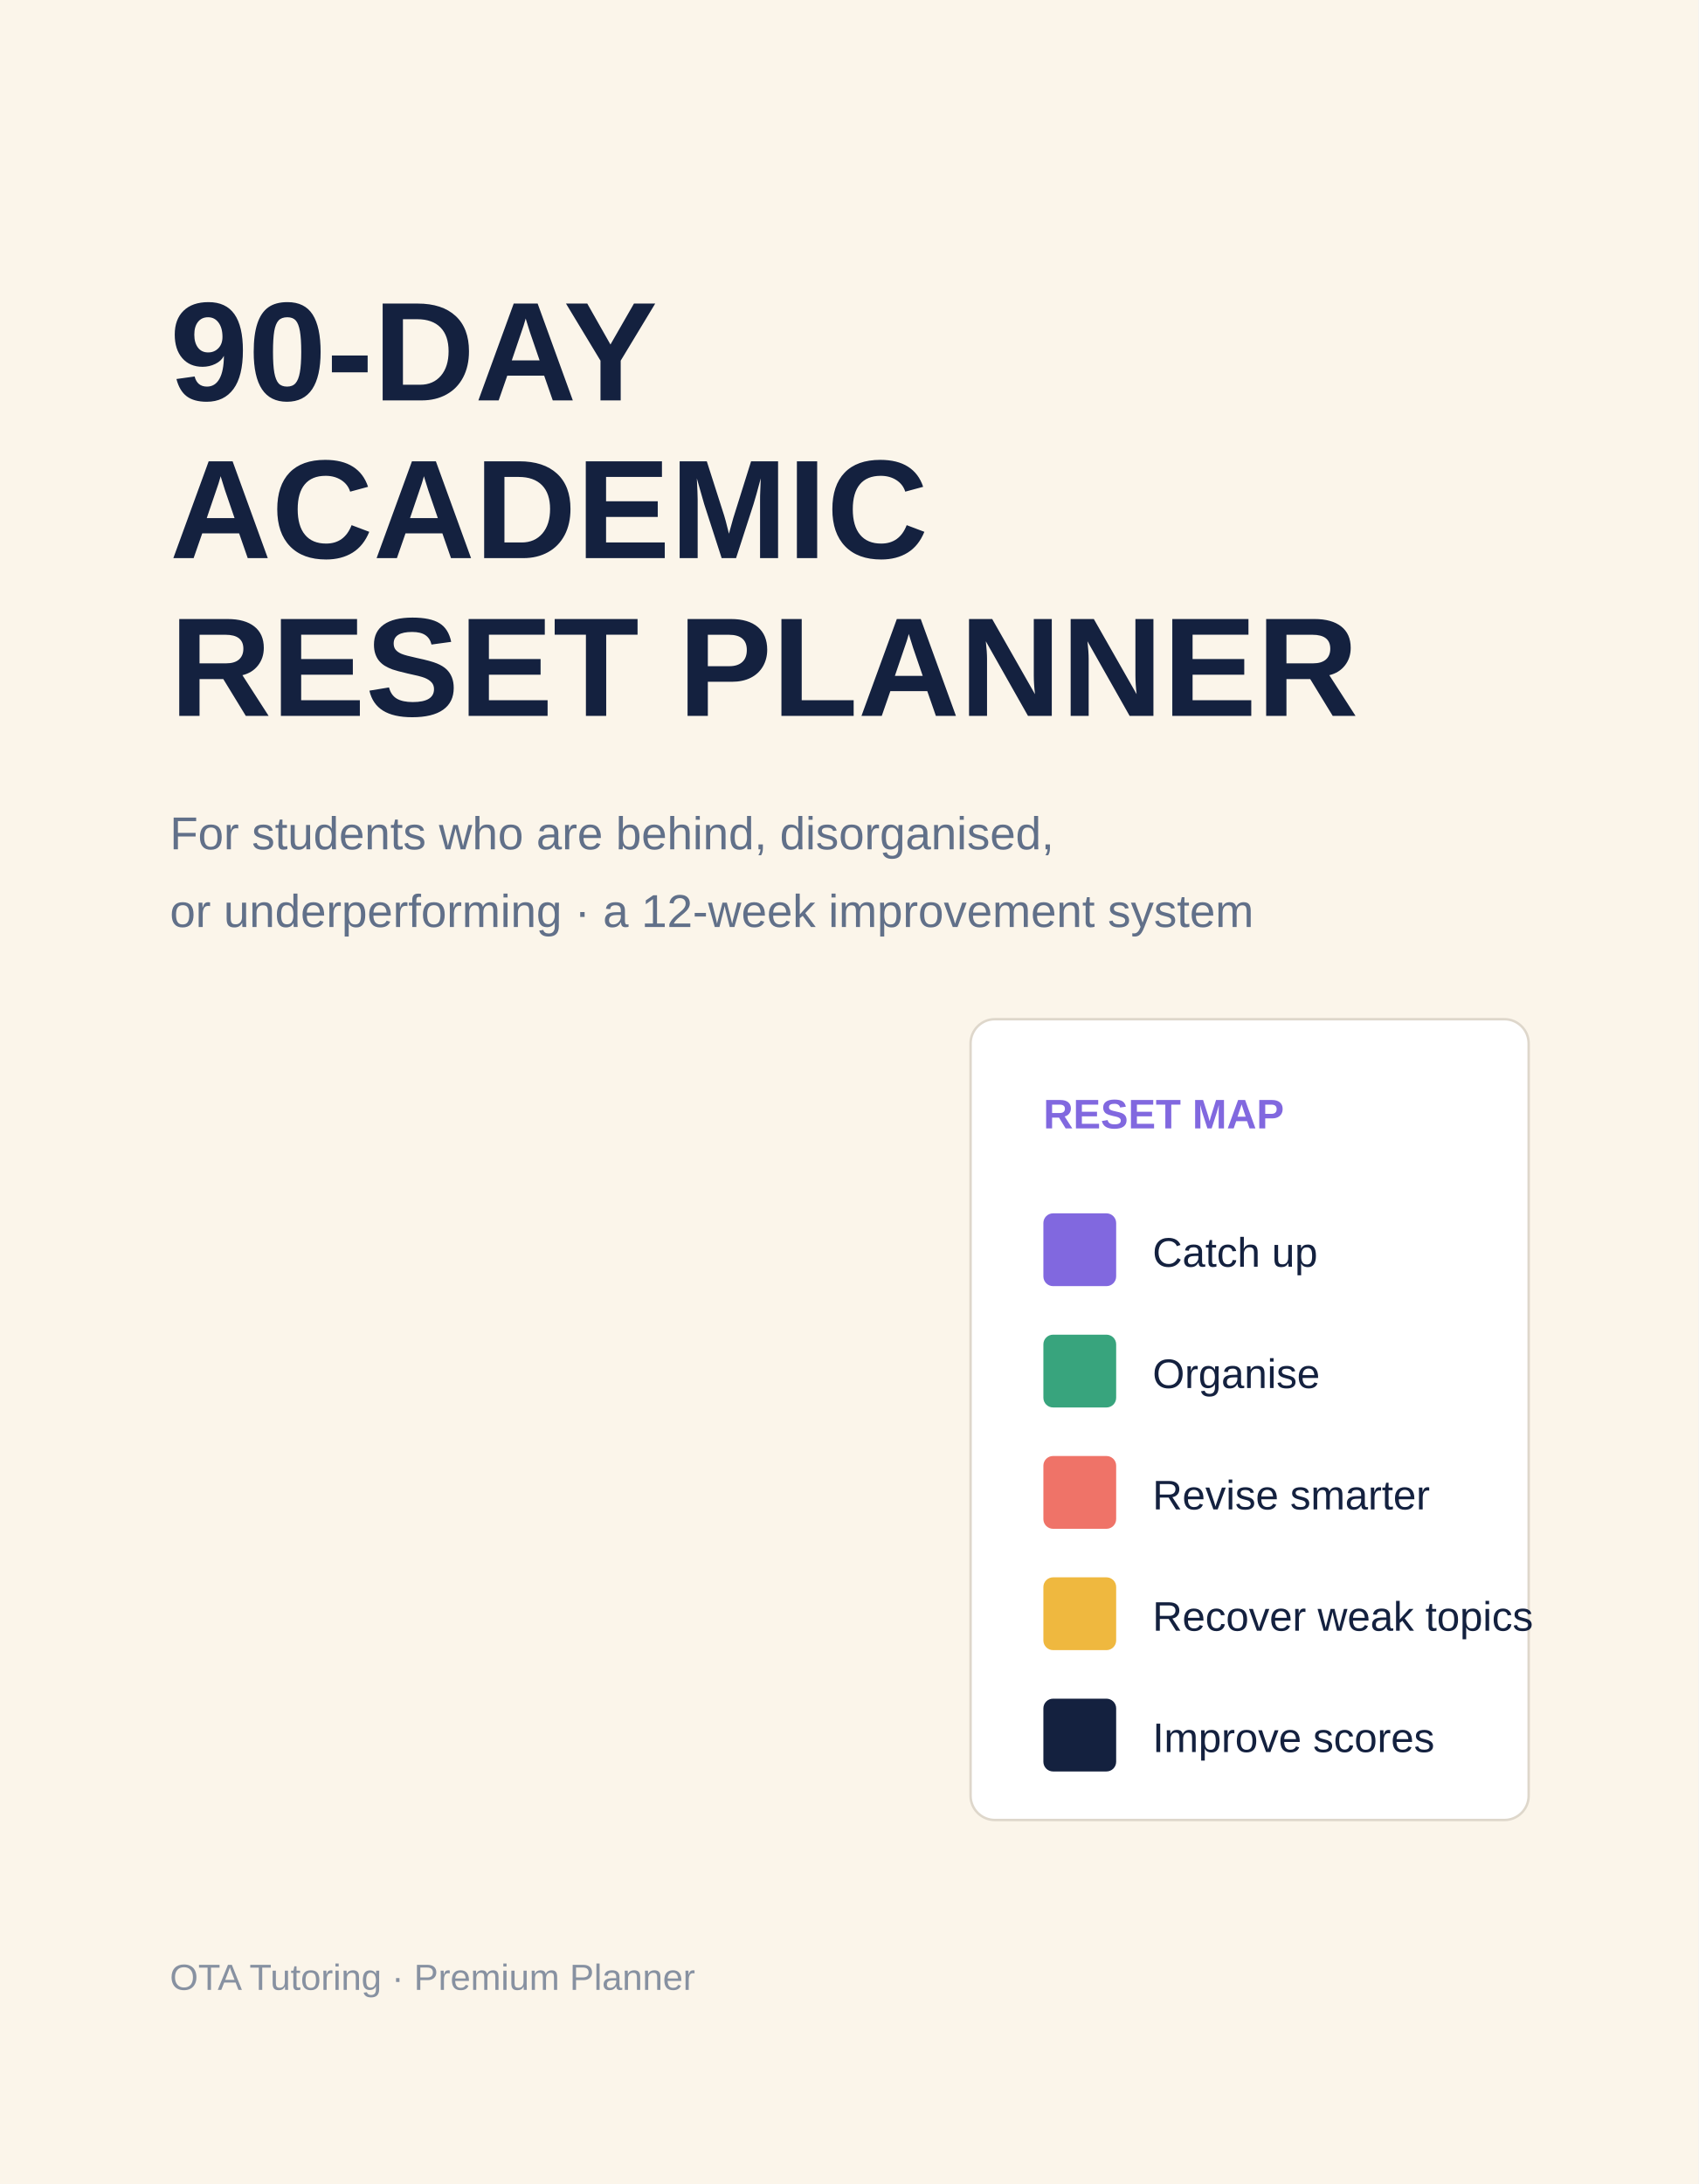
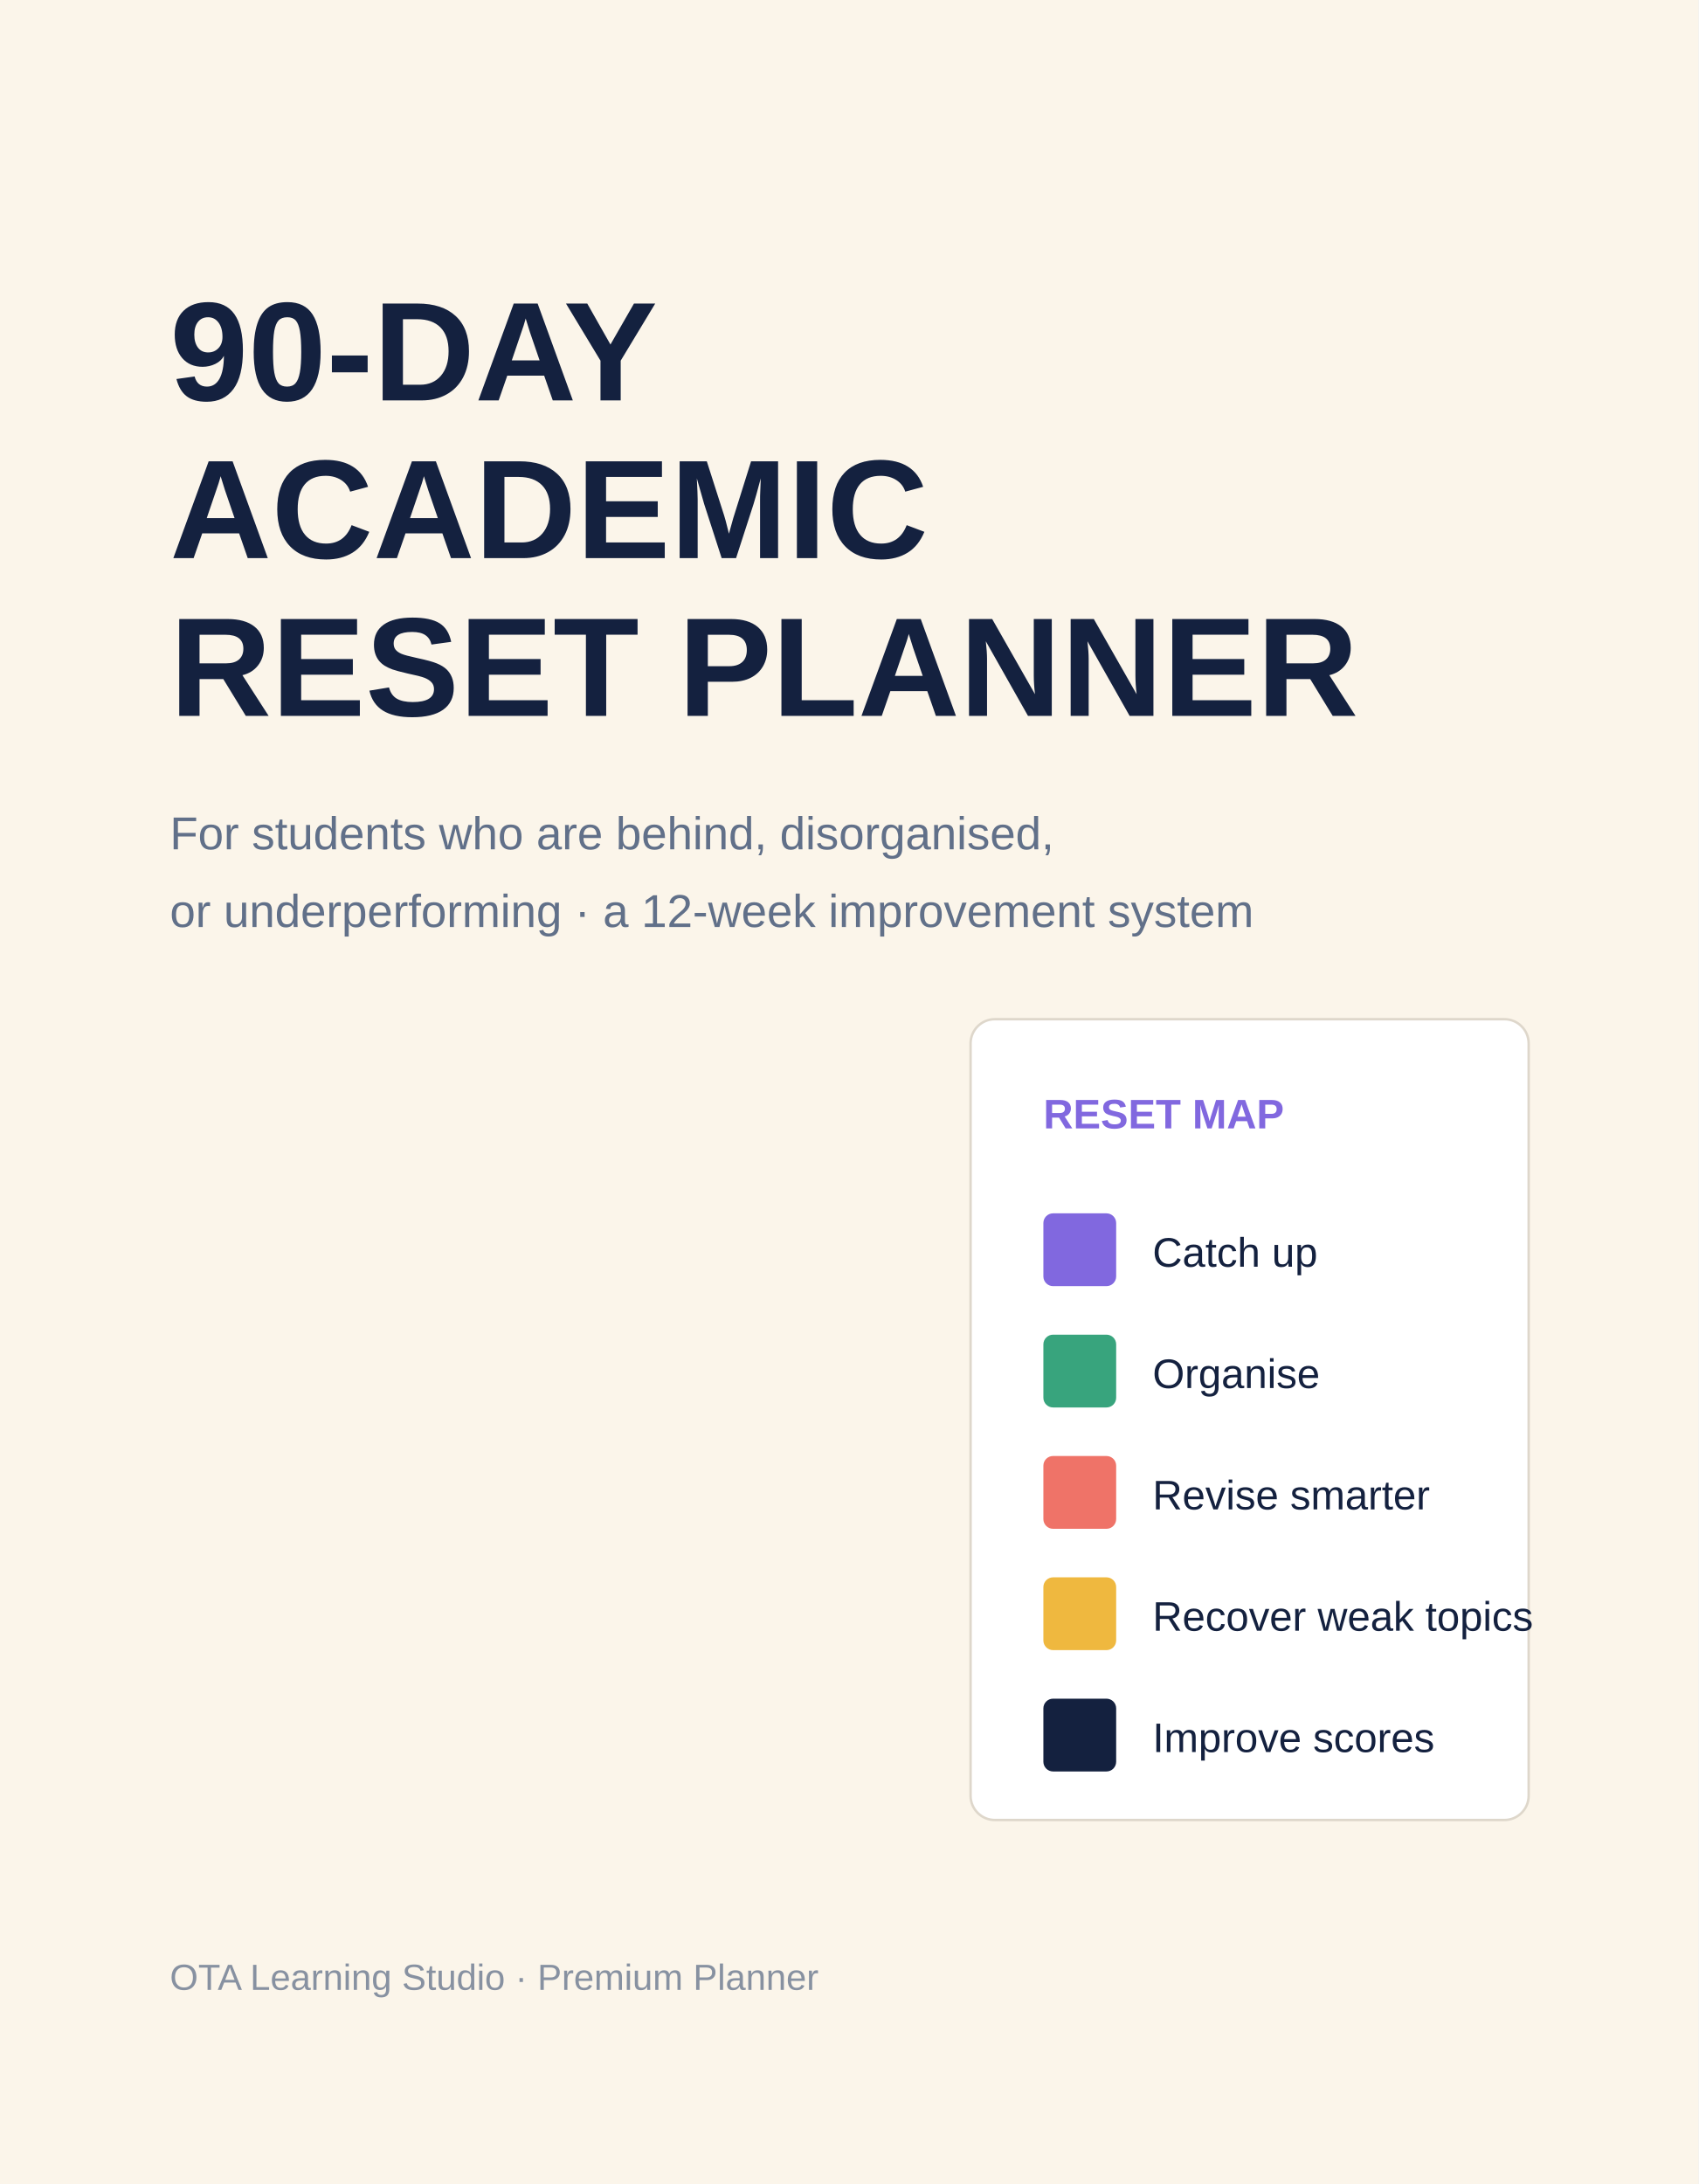
<svg xmlns="http://www.w3.org/2000/svg" viewBox="0 0 700 900">
  <rect width="700" height="900" fill="#fbf5ea" />
  <text x="70" y="165" fill="#14213f" font-family="Arial" font-size="58" font-weight="800">90-DAY</text>
  <text x="70" y="230" fill="#14213f" font-family="Arial" font-size="58" font-weight="800">ACADEMIC</text>
  <text x="70" y="295" fill="#14213f" font-family="Arial" font-size="58" font-weight="800">RESET PLANNER</text>
  <text x="70" y="350" fill="#617089" font-family="Arial" font-size="19">For students who are behind, disorganised,</text>
  <text x="70" y="382" fill="#617089" font-family="Arial" font-size="19">or underperforming · a 12-week improvement system</text>
  <rect x="400" y="420" width="230" height="330" rx="10" fill="#fff" stroke="#ded7cb" />
  <text x="430" y="465" fill="#8168df" font-family="Arial" font-size="17" font-weight="700">RESET MAP</text>
  <g font-family="Arial" font-size="17" fill="#14213f">
    <rect x="430" y="500" width="30" height="30" rx="4" fill="#8168df" />
    <text x="475" y="522">Catch up</text>
    <rect x="430" y="550" width="30" height="30" rx="4" fill="#38a47d" />
    <text x="475" y="572">Organise</text>
    <rect x="430" y="600" width="30" height="30" rx="4" fill="#ef7368" />
    <text x="475" y="622">Revise smarter</text>
    <rect x="430" y="650" width="30" height="30" rx="4" fill="#efb83f" />
    <text x="475" y="672">Recover weak topics</text>
    <rect x="430" y="700" width="30" height="30" rx="4" fill="#14213f" />
    <text x="475" y="722">Improve scores</text>
  </g>
-   <text x="70" y="820" fill="#8791a1" font-family="Arial" font-size="15">OTA Tutoring · Premium Planner</text>
+   <text x="70" y="820" fill="#8791a1" font-family="Arial" font-size="15">OTA Learning Studio · Premium Planner</text>
</svg>
